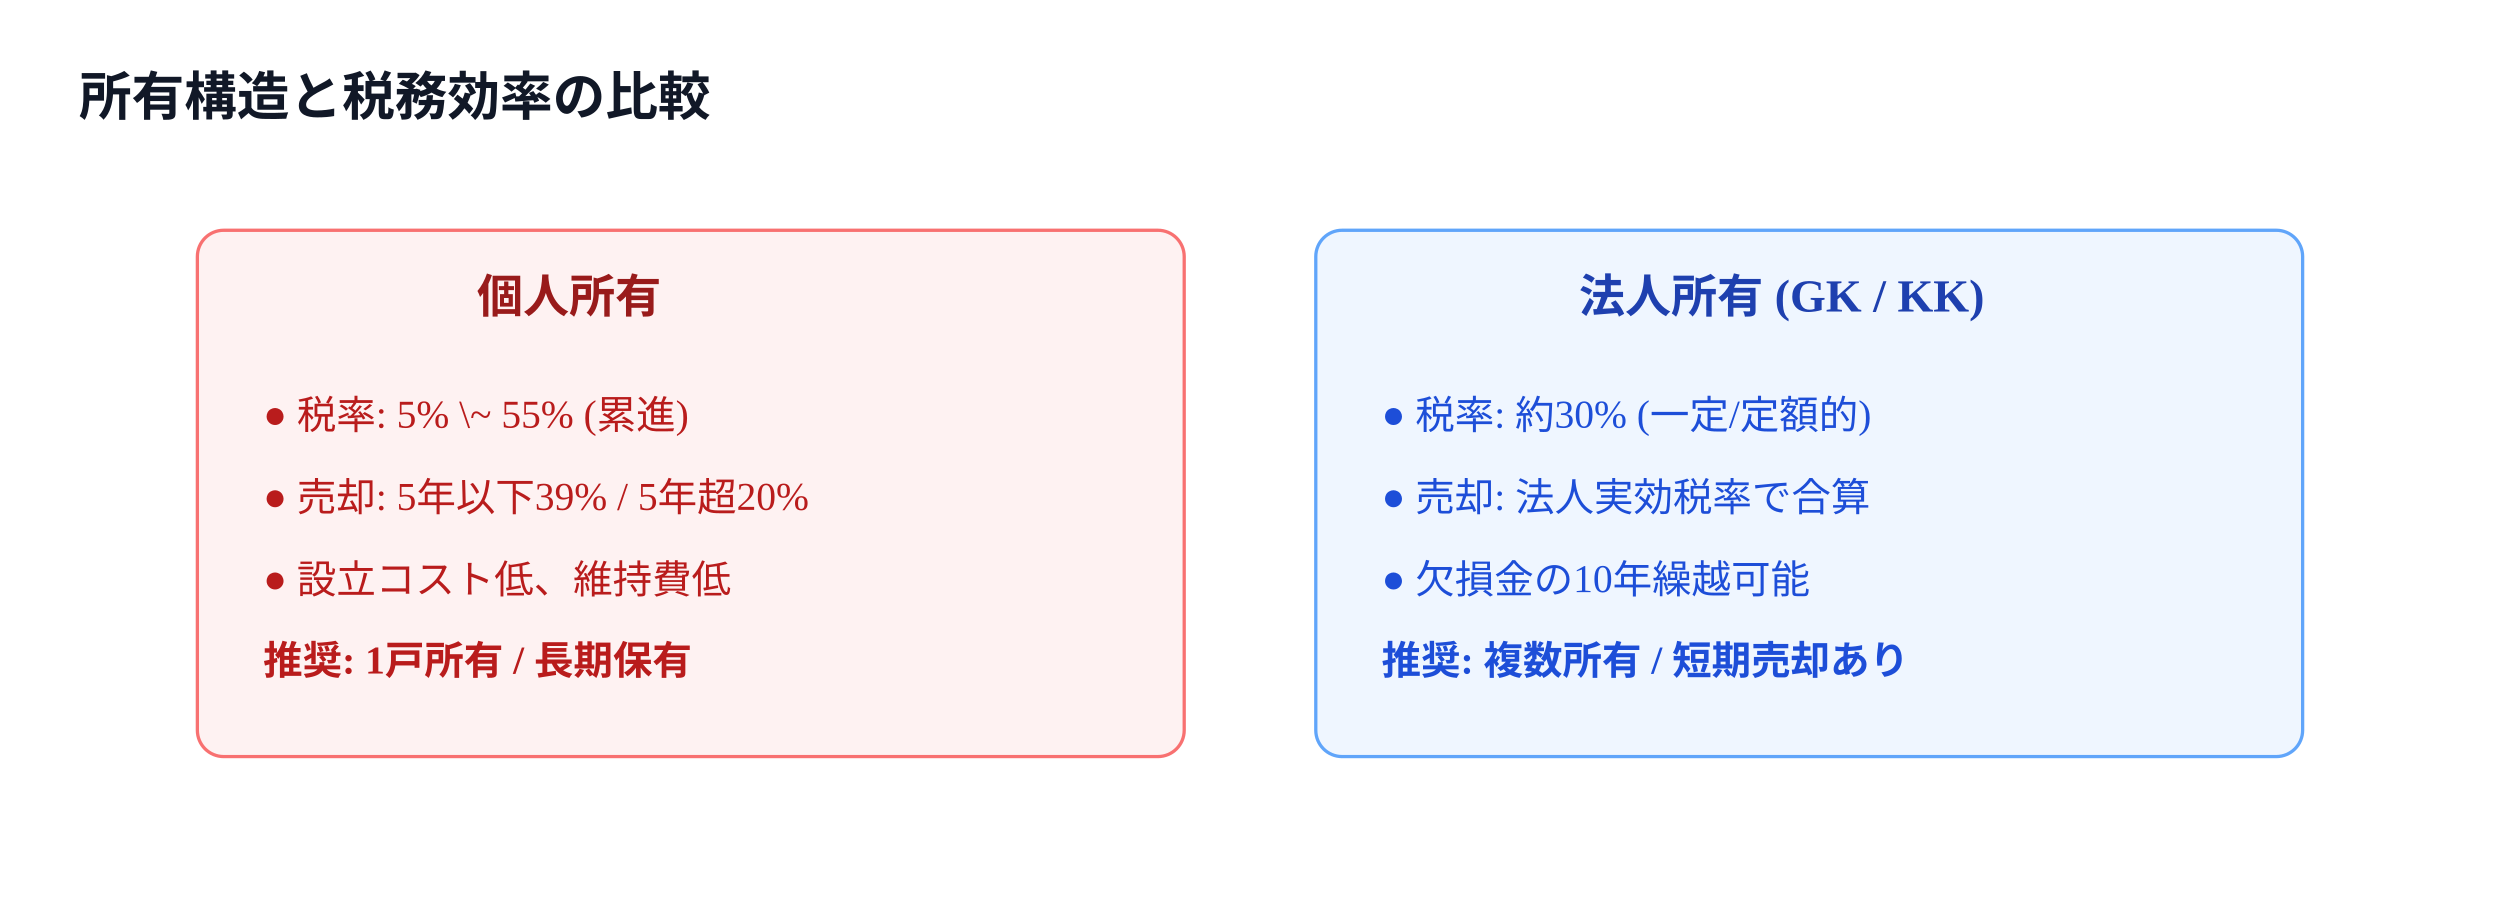
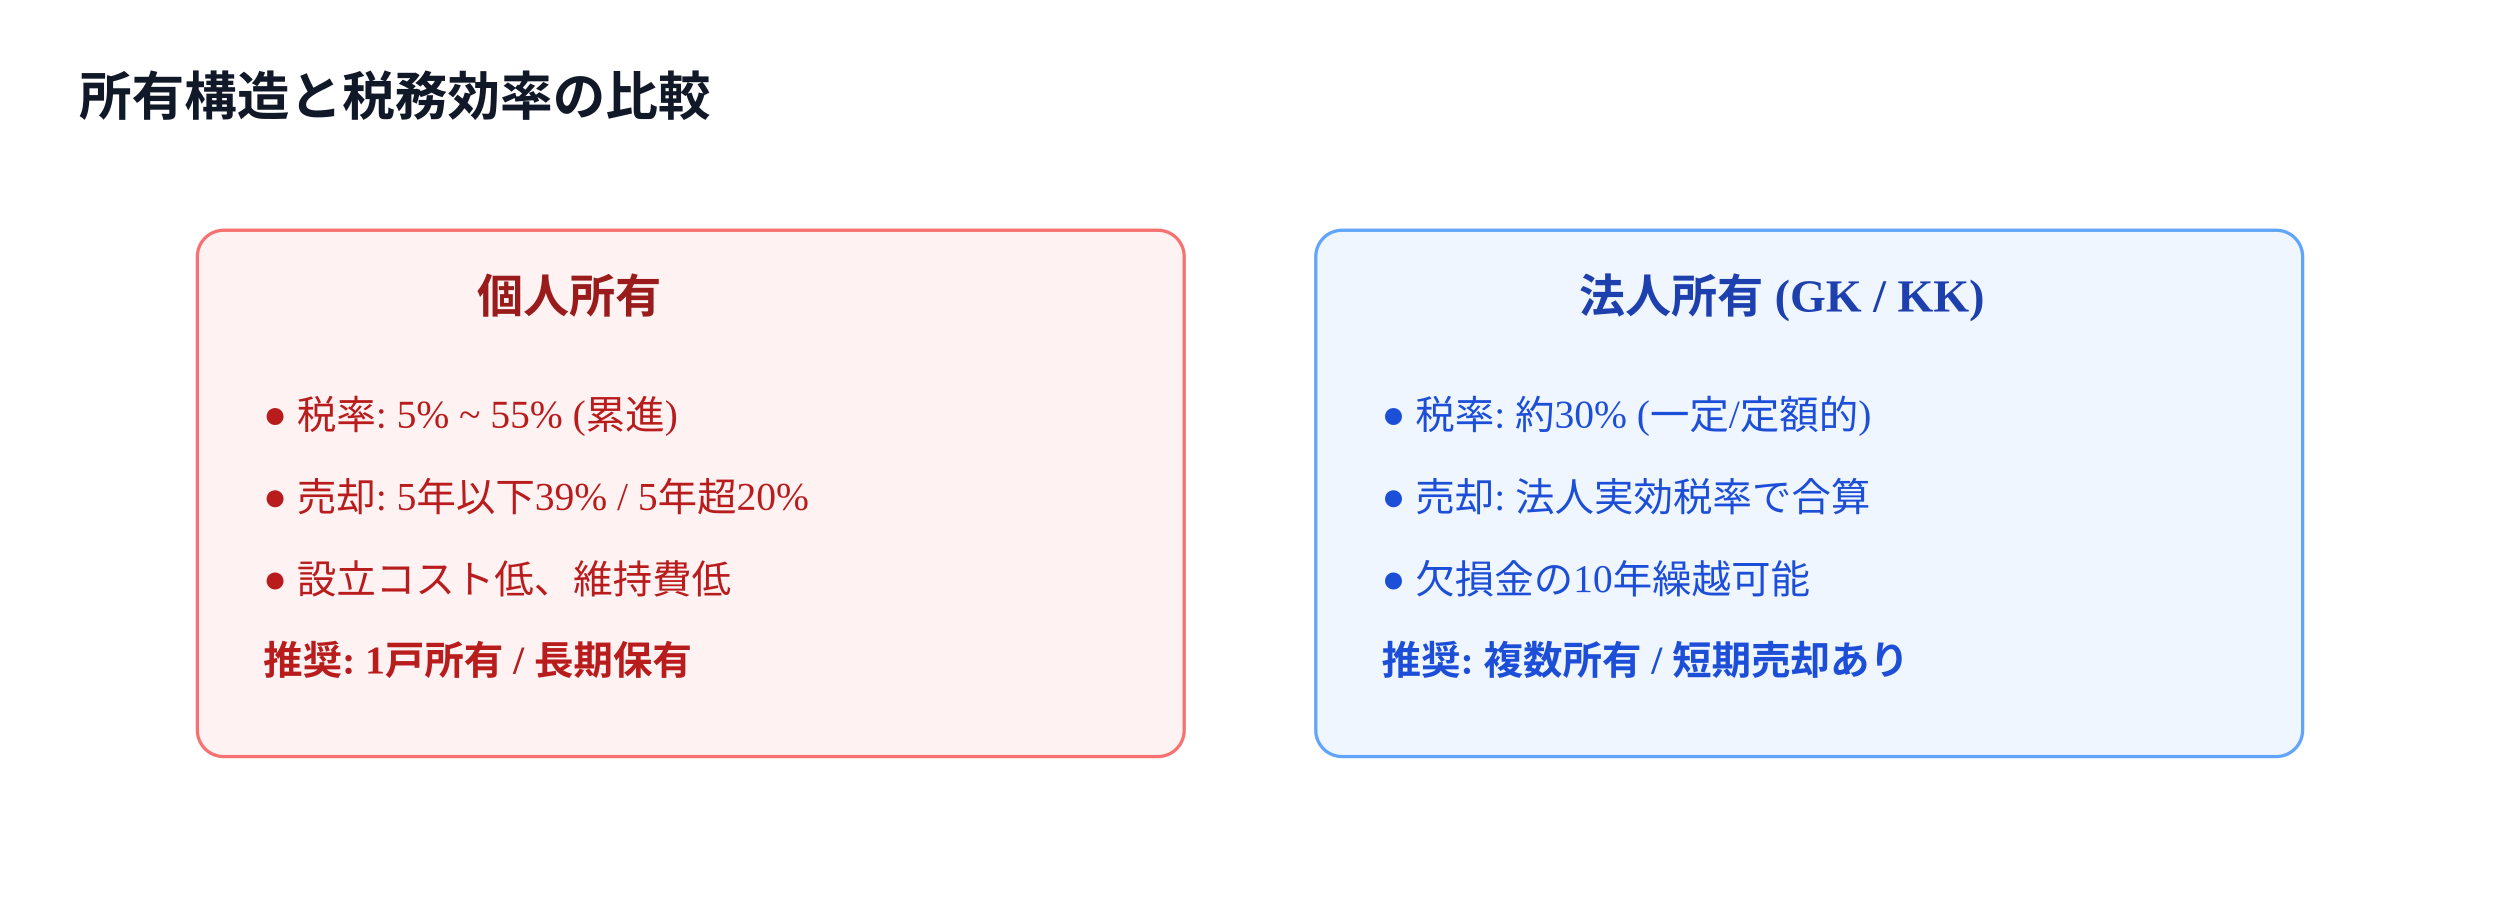
<svg xmlns="http://www.w3.org/2000/svg" viewBox="0 0 760 280" role="img" aria-label="個人 vs 法人 税務構造比較" style="max-width:100%;height:auto;border:1px solid #e5e7eb;border-radius:8px;background:#fff;margin: 20px 0;">
  <text x="24" y="35" font-size="16" font-weight="700" fill="#111827">所有構造と税務効率の比較</text>
  <rect x="60" y="70" width="300" height="160" fill="#fef2f2" stroke="#f87171" stroke-width="1" rx="8" />
  <text x="145" y="95" font-size="14" font-weight="700" fill="#991b1b">個人所有</text>
-   <text x="80" y="130" font-size="12" fill="#b91c1c">● 税率: 5% \~ 55% (累進)</text>
+   <text x="80" y="130" font-size="12" fill="#b91c1c">● 税率: 5% ~ 55% (累進)</text>
  <text x="80" y="155" font-size="12" fill="#b91c1c">● 売却: 5年以下39% / 5年超20%</text>
  <text x="80" y="180" font-size="12" fill="#b91c1c">● 設立コスト低、維持費低</text>
  <text x="80" y="205" font-size="12" fill="#b91c1c" font-weight="700">推奨: 1戸所有 / 長期保有</text>
  <rect x="400" y="70" width="300" height="160" fill="#eff6ff" stroke="#60a5fa" stroke-width="1" rx="8" />
  <text x="480" y="95" font-size="14" font-weight="700" fill="#1e40af">法人所有 (GK / KK)</text>
  <text x="420" y="130" font-size="12" fill="#1d4ed8">● 税率: 約30% (一定/定額的)</text>
  <text x="420" y="155" font-size="12" fill="#1d4ed8">● 売却: 法人実効税率で合算</text>
  <text x="420" y="180" font-size="12" fill="#1d4ed8">● 欠損金の10年繰越可能</text>
  <text x="420" y="205" font-size="12" fill="#1d4ed8" font-weight="700">推奨: 複数所有 / 短期売却あり</text>
</svg>
